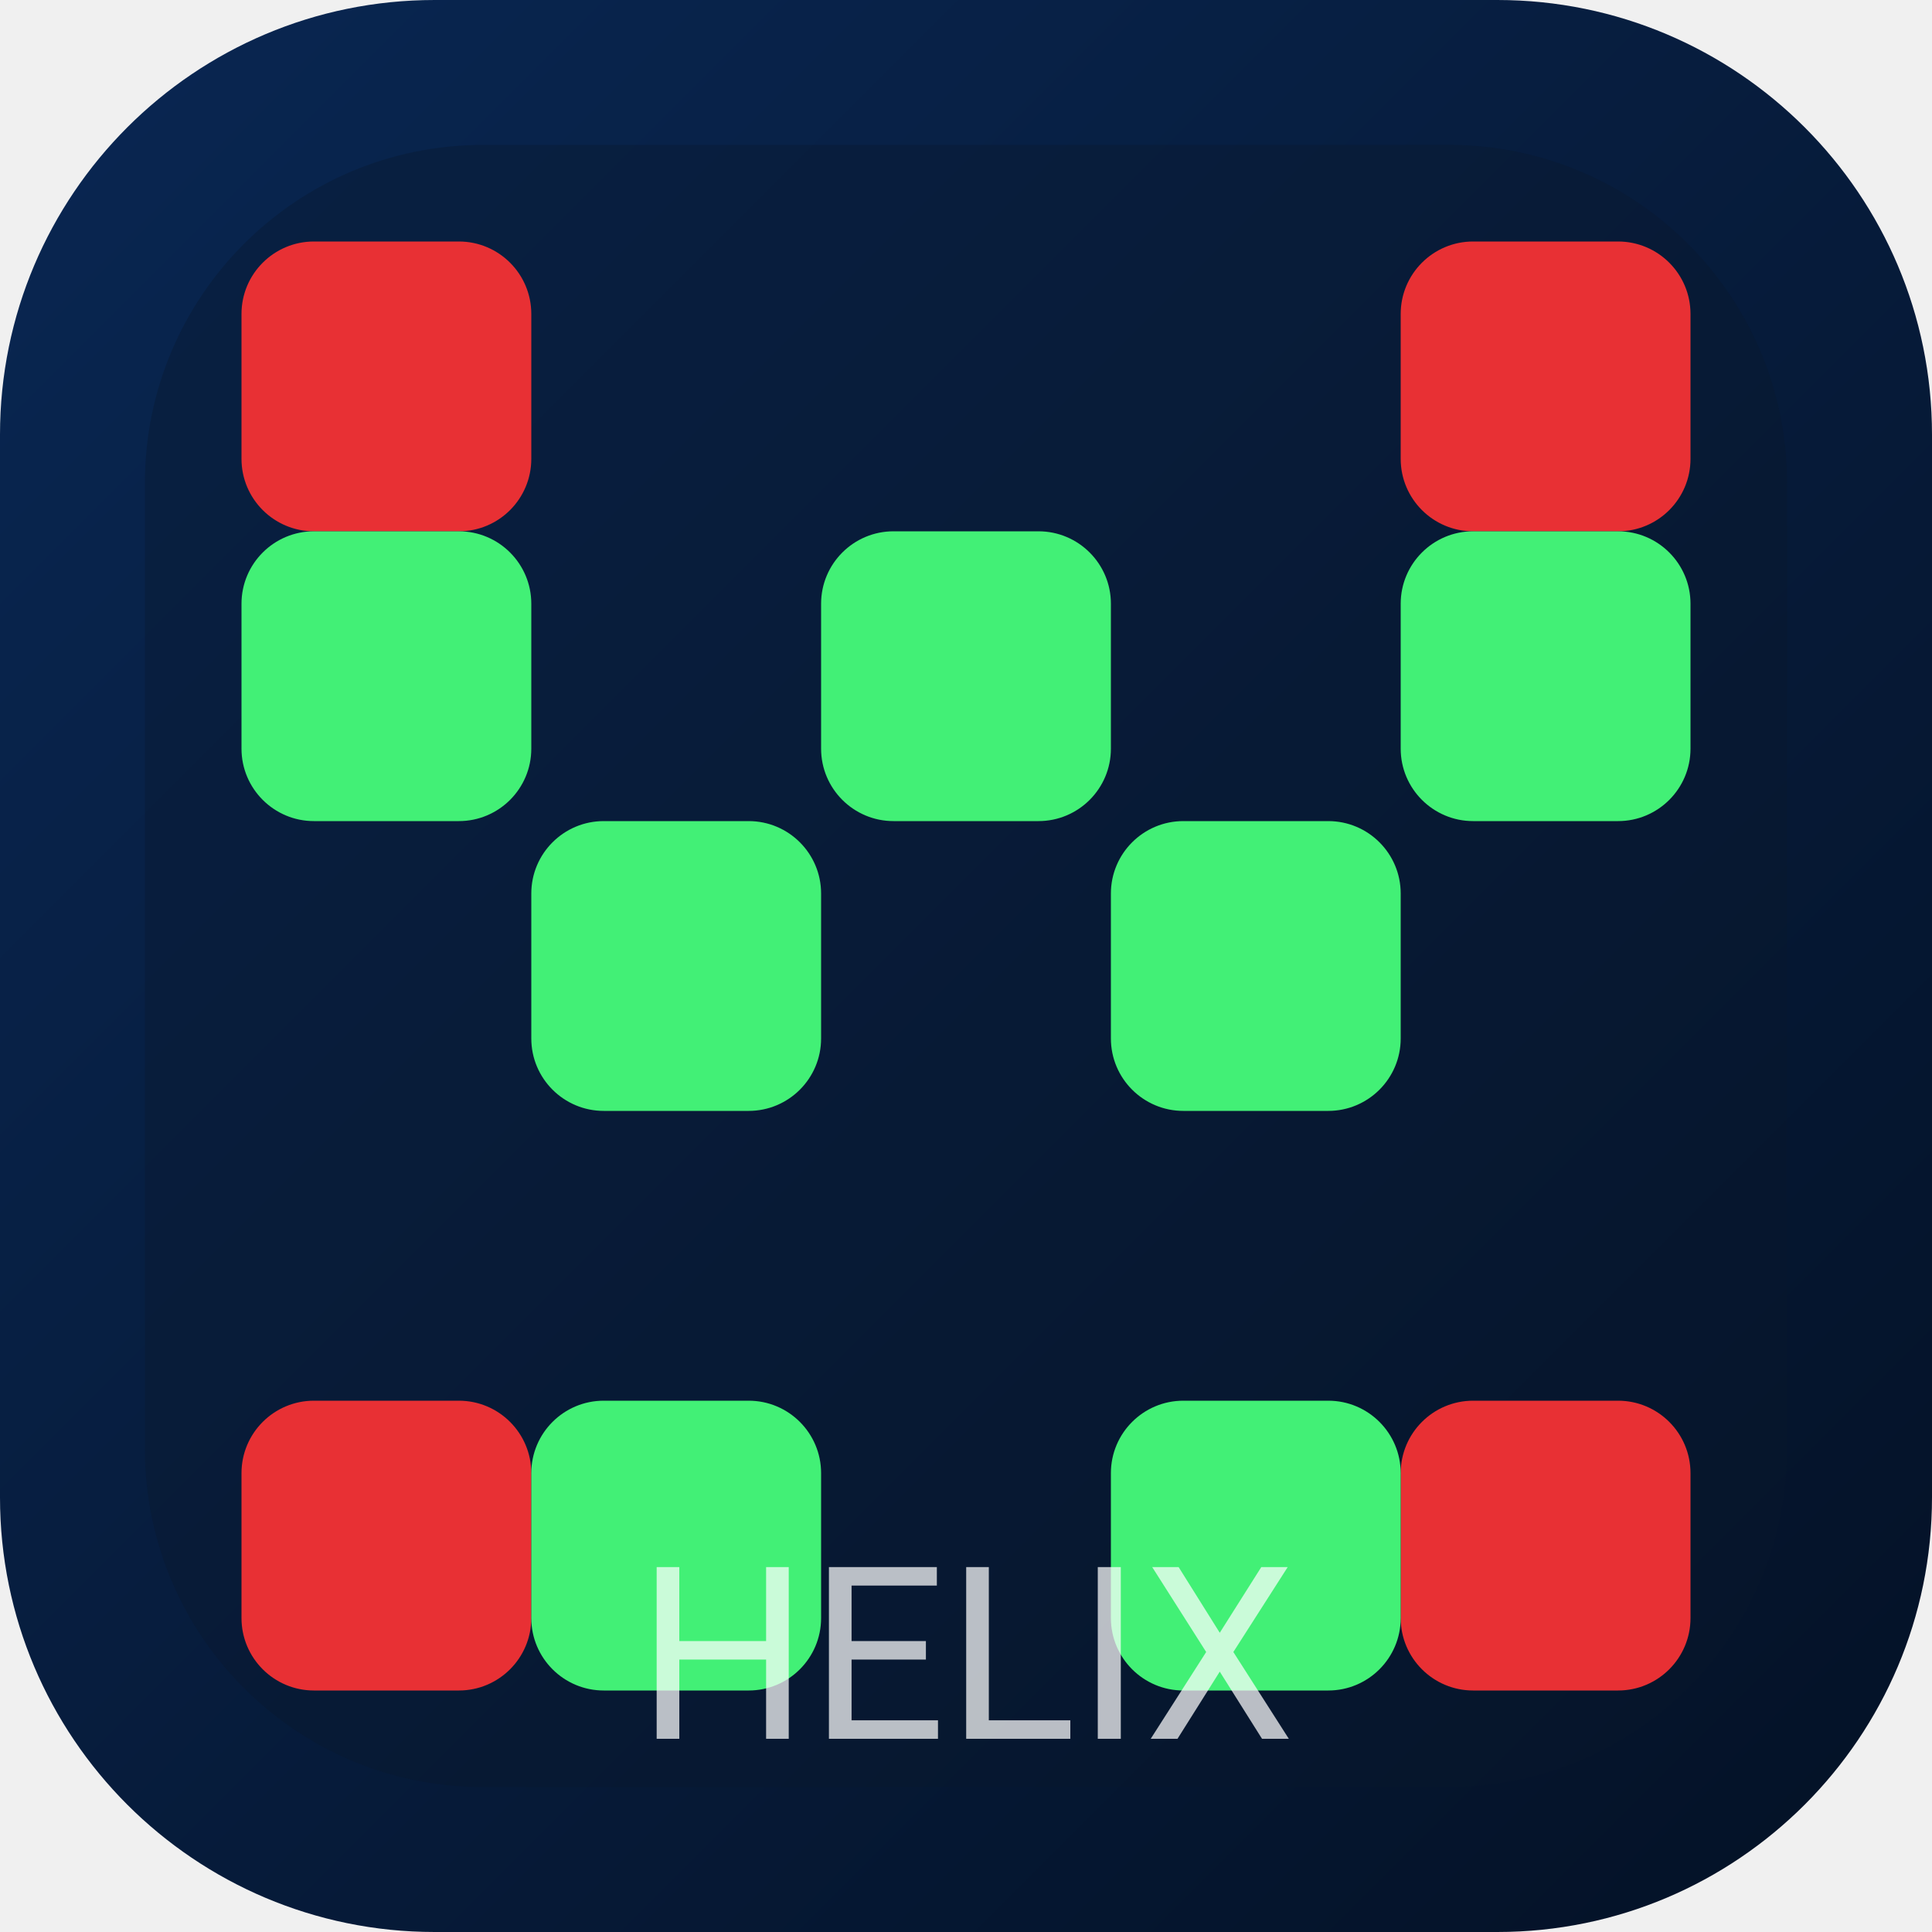
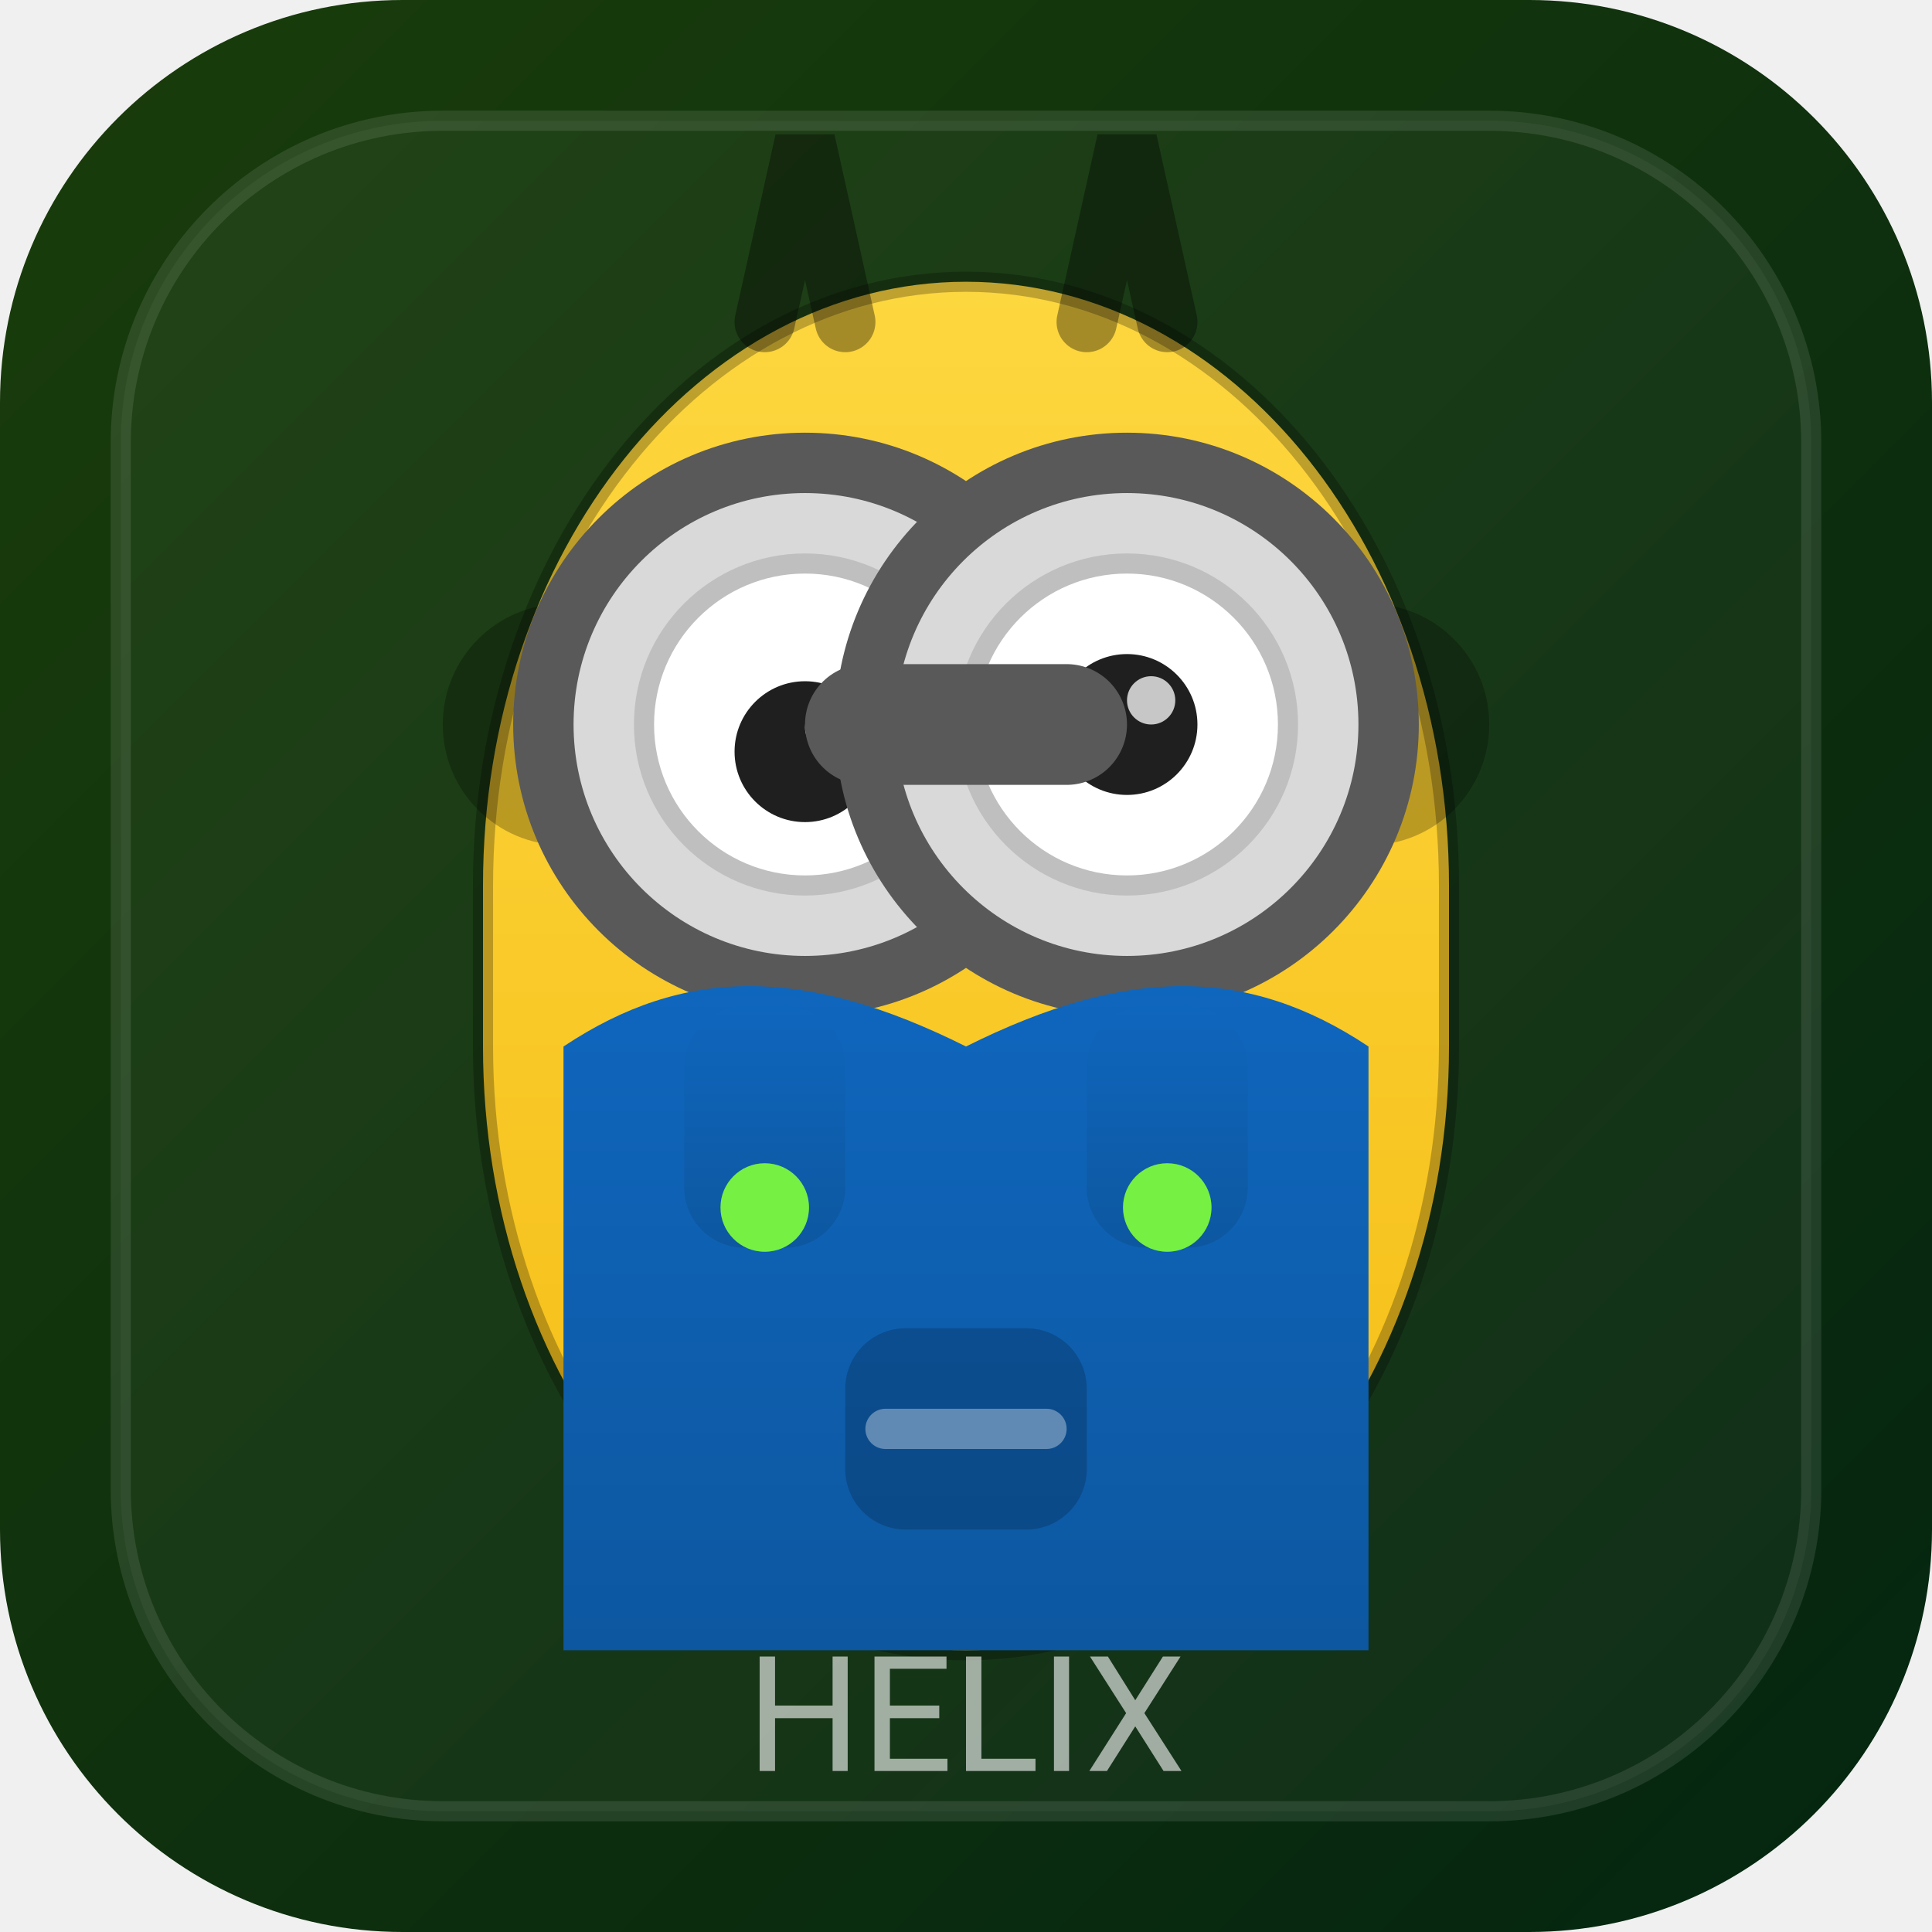
- <svg xmlns="http://www.w3.org/2000/svg" width="80" height="80" viewBox="0 0 80 80">
+ <svg xmlns="http://www.w3.org/2000/svg" width="96" height="96" viewBox="0 0 96 96">
  <defs>
-     <linearGradient id="g" x1="0" y1="0" x2="1" y2="1">
-       <stop offset="0" stop-color="hsl(216 80% 18%)" />
-       <stop offset="1" stop-color="hsl(216 80% 8%)" />
+     <linearGradient id="bg" x1="0" y1="0" x2="1" y2="1">
+       <stop offset="0" stop-color="hsl(102 70% 14%)" />
+       <stop offset="1" stop-color="hsl(142 80% 8%)" />
+     </linearGradient>
+     <linearGradient id="body" x1="0" y1="0" x2="0" y2="1">
+       <stop offset="0" stop-color="hsl(48 98% 62%)" />
+       <stop offset="1" stop-color="hsl(45 92% 52%)" />
+     </linearGradient>
+     <linearGradient id="denim" x1="0" y1="0" x2="0" y2="1">
+       <stop offset="0" stop-color="hsl(210 85% 40%)" />
+       <stop offset="1" stop-color="hsl(210 85% 34%)" />
    </linearGradient>
  </defs>
-   <rect x="0" y="0" width="80" height="80" rx="18" fill="url(#g)" />
-   <rect x="6" y="6" width="68" height="68" rx="14" fill="hsl(216 70% 10%)" opacity="0.35" />
-   <rect x="10" y="10" width="12" height="12" rx="3" fill="hsl(359 80% 55%)" />
-   <rect x="58" y="10" width="12" height="12" rx="3" fill="hsl(359 80% 55%)" />
-   <rect x="10" y="22" width="12" height="12" rx="3" fill="hsl(138 85% 60%)" />
-   <rect x="58" y="22" width="12" height="12" rx="3" fill="hsl(138 85% 60%)" />
-   <rect x="34" y="22" width="12" height="12" rx="3" fill="hsl(138 85% 60%)" />
-   <rect x="22" y="34" width="12" height="12" rx="3" fill="hsl(138 85% 60%)" />
-   <rect x="46" y="34" width="12" height="12" rx="3" fill="hsl(138 85% 60%)" />
-   <rect x="10" y="58" width="12" height="12" rx="3" fill="hsl(359 80% 55%)" />
-   <rect x="58" y="58" width="12" height="12" rx="3" fill="hsl(359 80% 55%)" />
-   <rect x="22" y="58" width="12" height="12" rx="3" fill="hsl(138 85% 60%)" />
-   <rect x="46" y="58" width="12" height="12" rx="3" fill="hsl(138 85% 60%)" />
-   <text x="40" y="72" text-anchor="middle" font-family="ui-sans-serif, system-ui, -apple-system, Segoe UI, Roboto, Helvetica, Arial" font-size="10" fill="rgba(255,255,255,0.72)">HELIX</text>
+   <rect x="0" y="0" width="96" height="96" rx="20" fill="url(#bg)" />
+   <rect x="6" y="6" width="84" height="84" rx="16" fill="rgba(255,255,255,0.04)" stroke="rgba(255,255,255,0.10)" />
+   <rect x="24" y="14" width="48" height="68" rx="30" fill="url(#body)" stroke="rgba(0,0,0,0.25)" />
+   <path d="M 38 16 L 40 7 L 42 16 M 54 16 L 56 7 L 58 16" stroke="rgba(0,0,0,0.35)" stroke-width="3" stroke-linecap="round" fill="none" />
+   <rect x="22" y="30" width="52" height="12" rx="6" fill="rgba(0,0,0,0.25)" />
+   <circle cx="40" cy="36" r="13" fill="hsl(0 0% 85%)" stroke="hsl(0 0% 35%)" stroke-width="3" />
+   <circle cx="40" cy="36" r="8" fill="white" stroke="hsl(0 0% 75%)" stroke-width="1" />
+   <circle cx="40" cy="37.35" r="3.5" fill="hsl(0 0% 12%)" />
+   <circle cx="41.2" cy="36.15" r="1.2" fill="rgba(255,255,255,0.75)" />
+   <circle cx="56" cy="36" r="13" fill="hsl(0 0% 85%)" stroke="hsl(0 0% 35%)" stroke-width="3" />
+   <circle cx="56" cy="36" r="8" fill="white" stroke="hsl(0 0% 75%)" stroke-width="1" />
+   <circle cx="56" cy="36" r="3.5" fill="hsl(0 0% 12%)" />
+   <circle cx="57.2" cy="34.8" r="1.2" fill="rgba(255,255,255,0.75)" />
+   <path d="M 53 36 L 43 36" stroke="hsl(0 0% 35%)" stroke-width="6" stroke-linecap="round" />
+   <path d="M 40 60 Q 48 59 56 60" stroke="rgba(0,0,0,0.45)" stroke-width="3" stroke-linecap="round" fill="none" />
+   <path d="M 28 52 C 34 48 40 48 48 52 C 56 48 62 48 68 52 L 68 82 L 28 82 Z" fill="url(#denim)" />
+   <rect x="34" y="50" width="8" height="12" rx="3" fill="url(#denim)" />
+   <rect x="54" y="50" width="8" height="12" rx="3" fill="url(#denim)" />
+   <circle cx="38" cy="60" r="2.2" fill="hsl(102 85% 60%)" />
+   <circle cx="58" cy="60" r="2.2" fill="hsl(102 85% 60%)" />
+   <rect x="42" y="66" width="12" height="10" rx="3" fill="rgba(0,0,0,0.18)" />
+   <path d="M 44 71 L 52 71" stroke="rgba(255,255,255,0.35)" stroke-width="2" stroke-linecap="round" />
+   <text x="48" y="88" text-anchor="middle" font-family="ui-sans-serif, system-ui, -apple-system, Segoe UI, Roboto, Helvetica, Arial" font-size="8" fill="rgba(255,255,255,0.60)">HELIX</text>
</svg>
